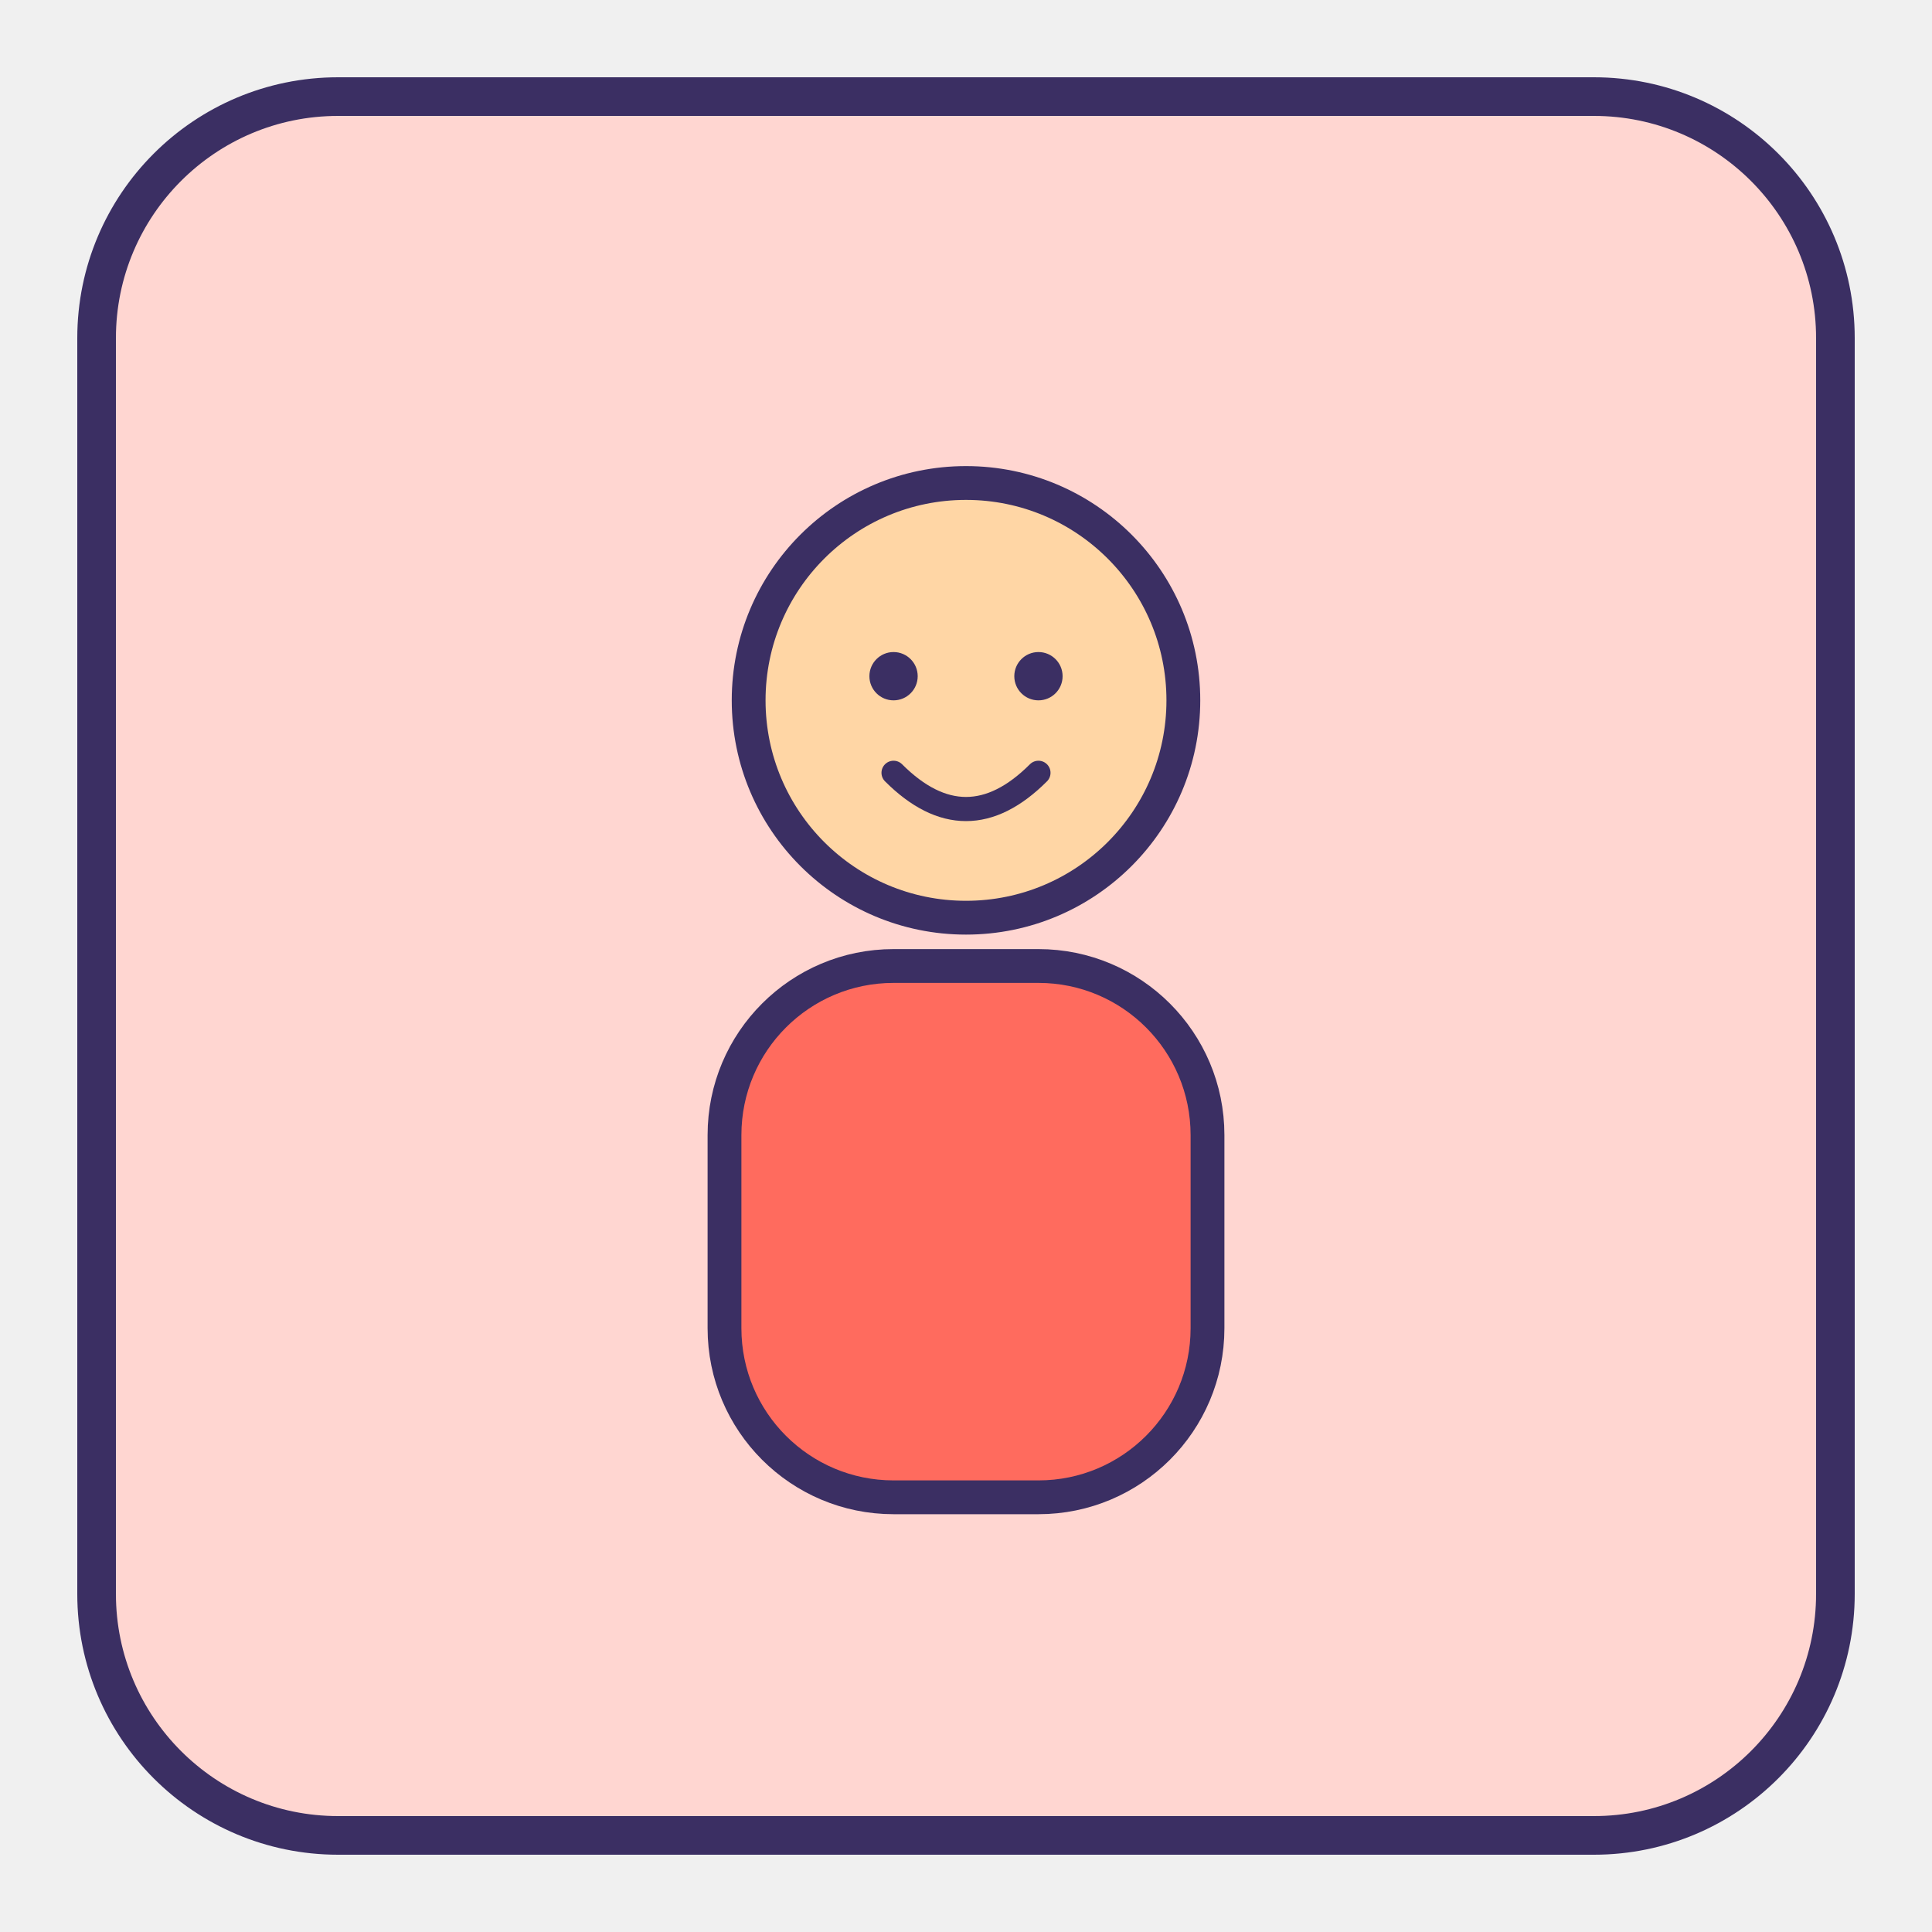
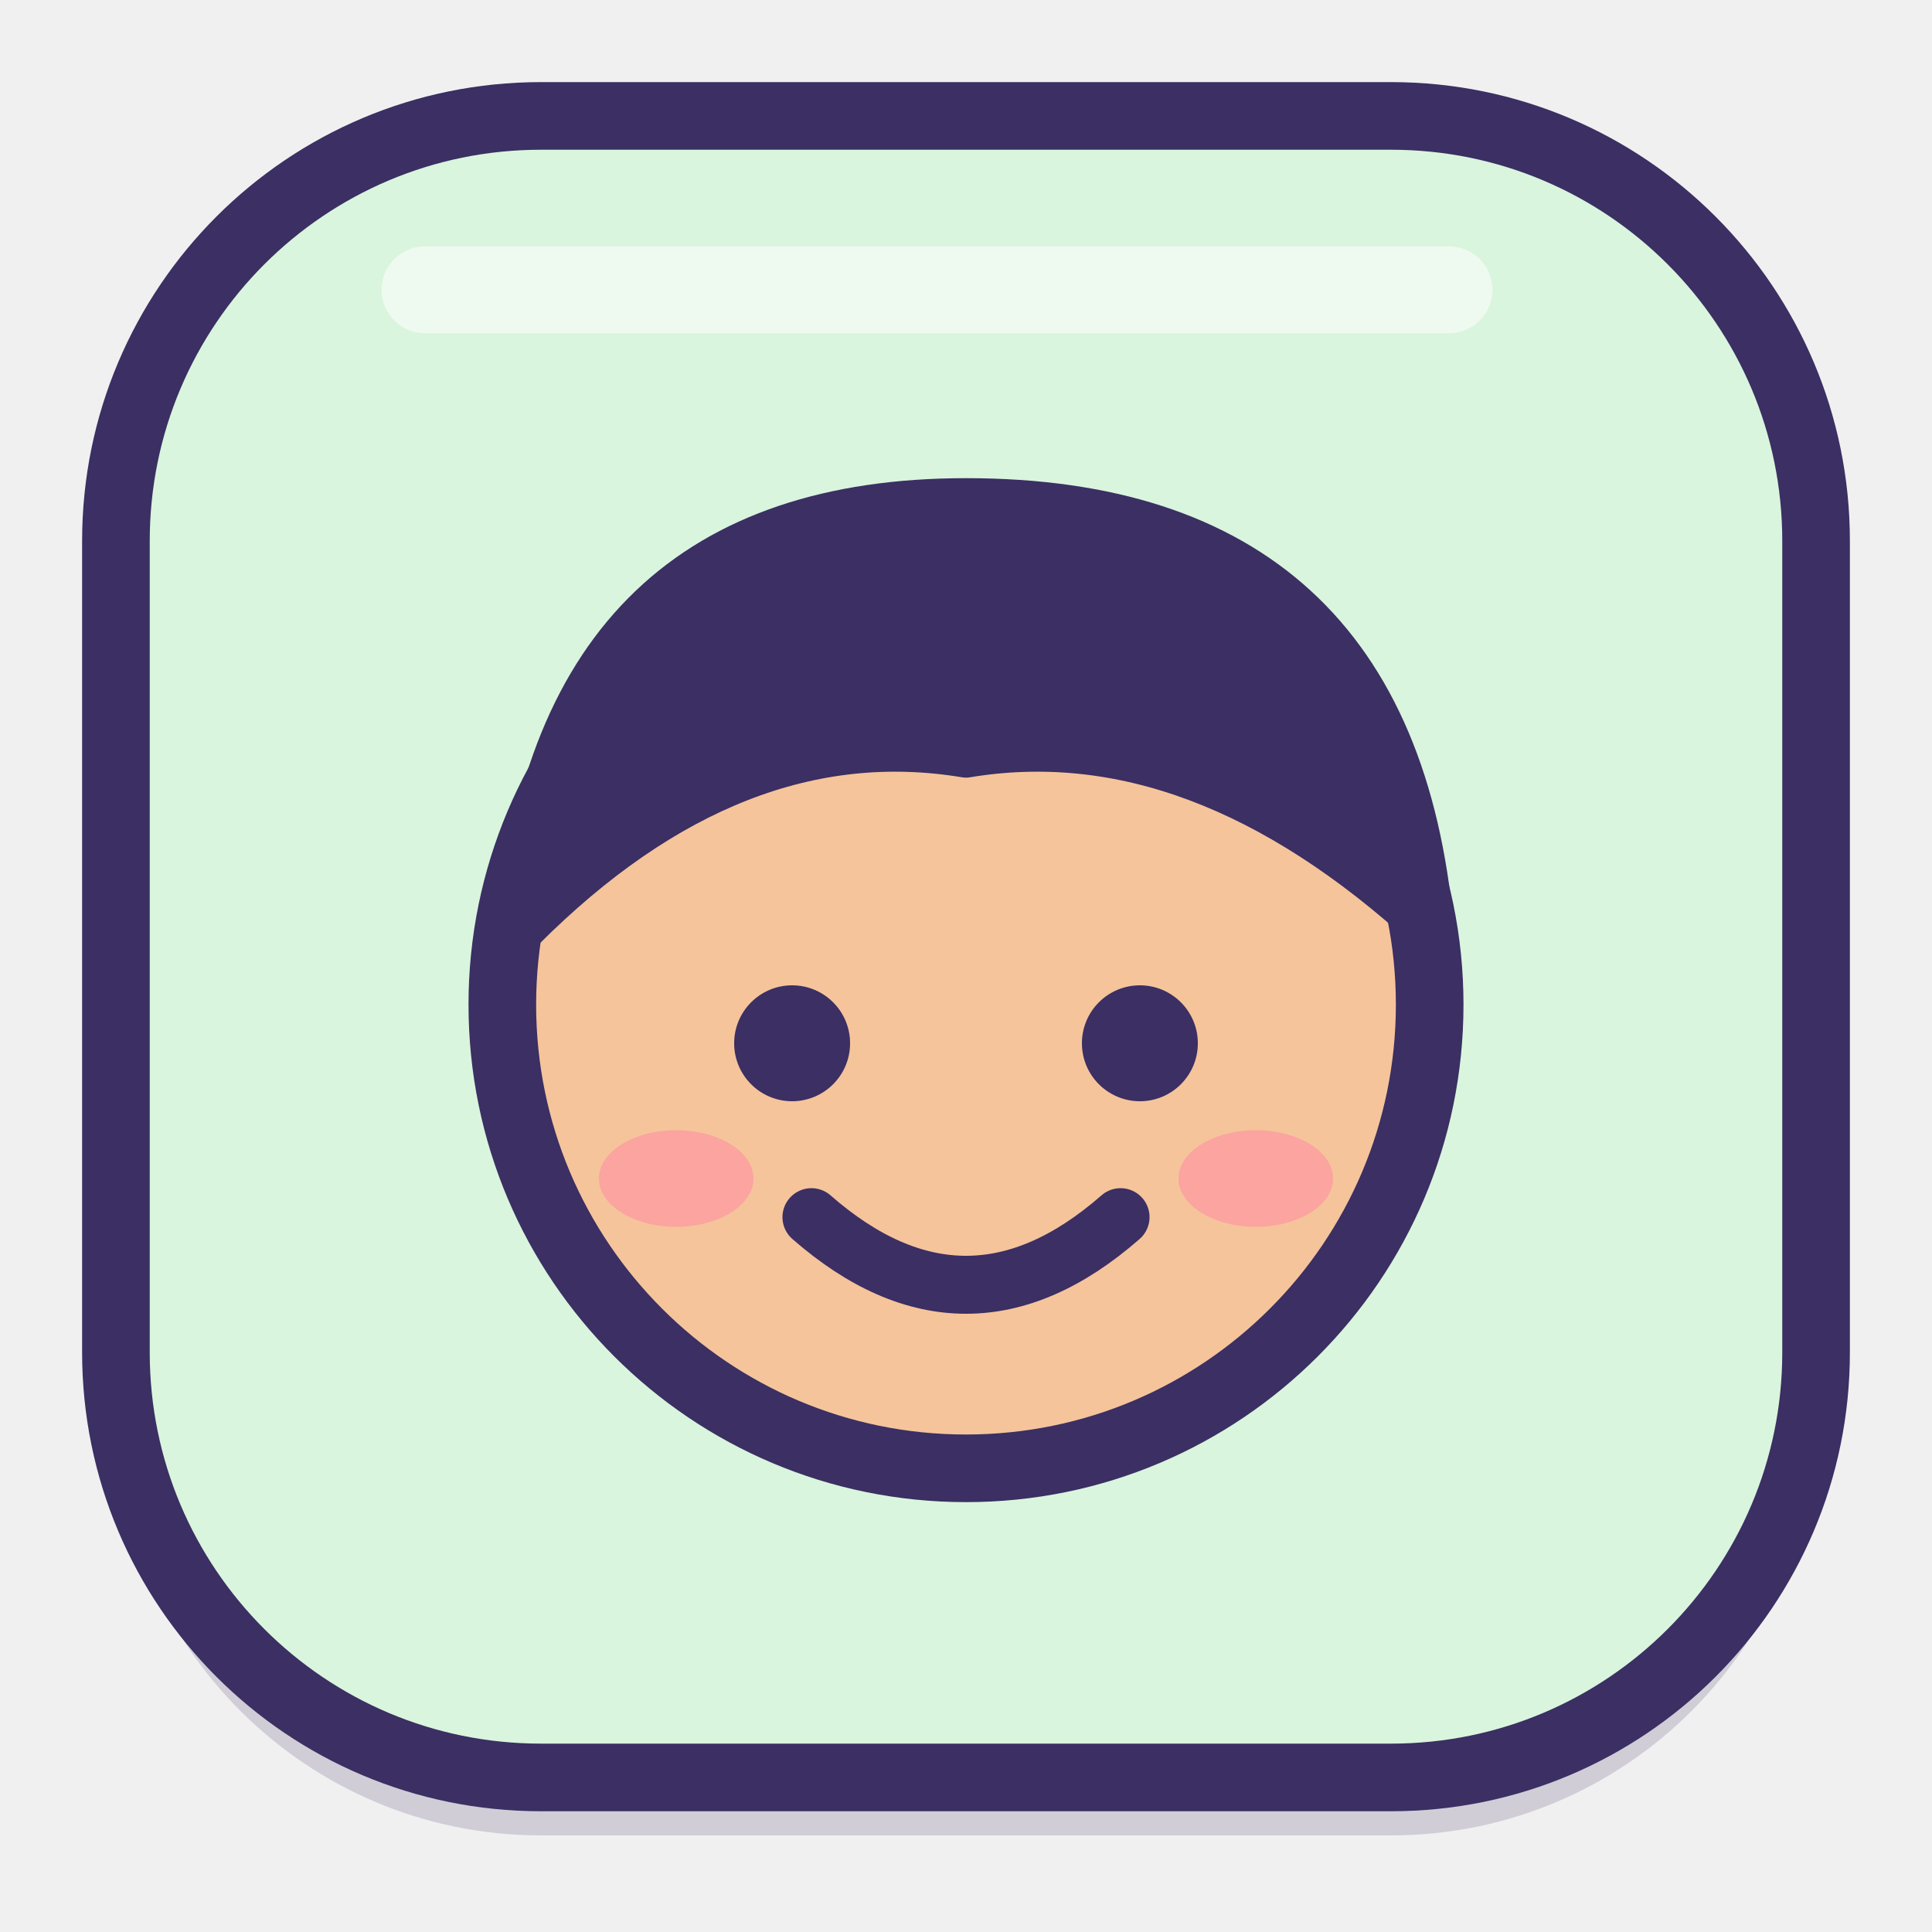
- <svg xmlns="http://www.w3.org/2000/svg" viewBox="0 0 400 400" width="400" height="400">
-   <rect x="20" y="20" width="360" height="360" rx="50" fill="#FFD6D1" stroke="#3B2F63" stroke-width="8" />
-   <circle cx="200" cy="145" r="45" fill="#FFD6A5" stroke="#3B2F63" stroke-width="7" />
-   <rect x="150" y="200" width="100" height="110" rx="35" fill="#FF6B5E" stroke="#3B2F63" stroke-width="7" />
-   <circle cx="185" cy="140" r="5" fill="#3B2F63" />
-   <circle cx="215" cy="140" r="5" fill="#3B2F63" />
-   <path d="M185 160 Q200 175 215 160" fill="none" stroke="#3B2F63" stroke-width="5" stroke-linecap="round" />
+ <svg xmlns="http://www.w3.org/2000/svg" viewBox="0 0 200 200">
+   <rect x="12" y="18" width="176" height="172" rx="44" fill="#3B2F63" opacity=".18" />
+   <rect x="12" y="12" width="176" height="172" rx="44" fill="#D9F5DD" stroke="#3B2F63" stroke-width="7" />
+   <path d="M44 30 H150" stroke="#fff" stroke-width="9" stroke-linecap="round" opacity=".55" />
+   <circle cx="100" cy="104" r="48" fill="#F5C49B" stroke="#3B2F63" stroke-width="7" />
+   <path d="M54 96 Q58 52 100 52 Q144 52 148 96 Q124 74 100 78 Q76 74 54 96Z" fill="#3B2F63" stroke="#3B2F63" stroke-width="5" stroke-linecap="round" stroke-linejoin="round" />
+   <circle cx="82" cy="108" r="6" fill="#3B2F63" />
+   <circle cx="118" cy="108" r="6" fill="#3B2F63" />
+   <path d="M84 126 Q100 140 116 126" fill="none" stroke="#3B2F63" stroke-width="6" stroke-linecap="round" stroke-linejoin="round" />
+   <ellipse cx="70" cy="122" rx="8" ry="5" fill="#FF8FA3" opacity=".6" />
+   <ellipse cx="130" cy="122" rx="8" ry="5" fill="#FF8FA3" opacity=".6" />
</svg>
